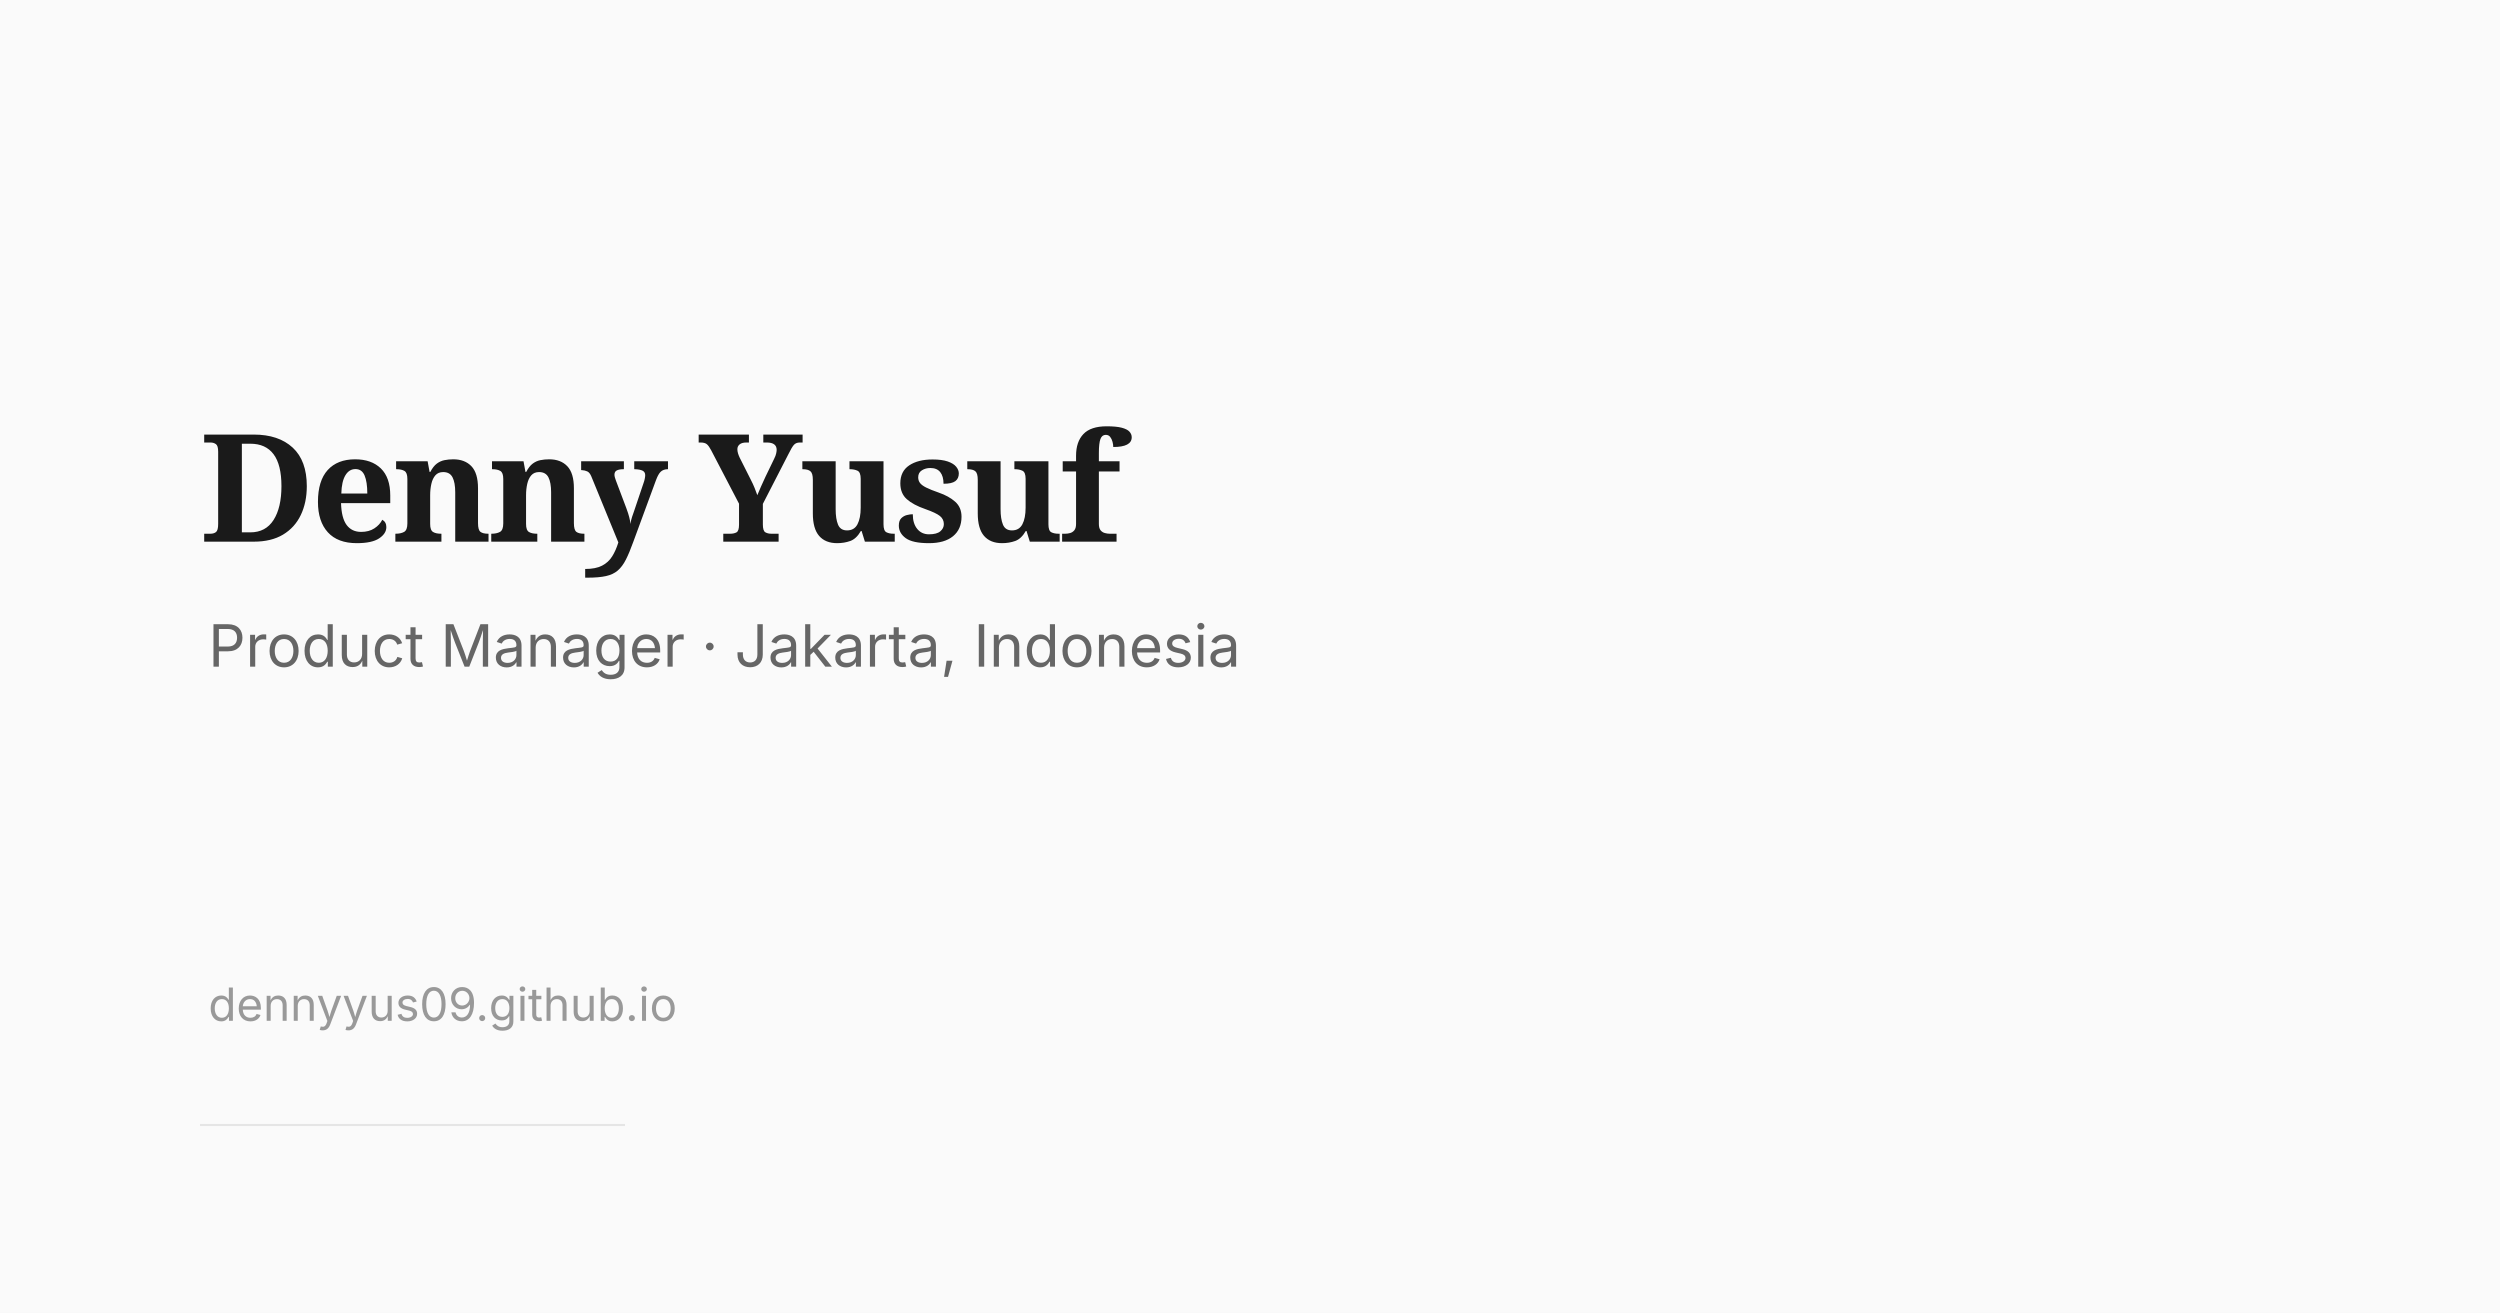
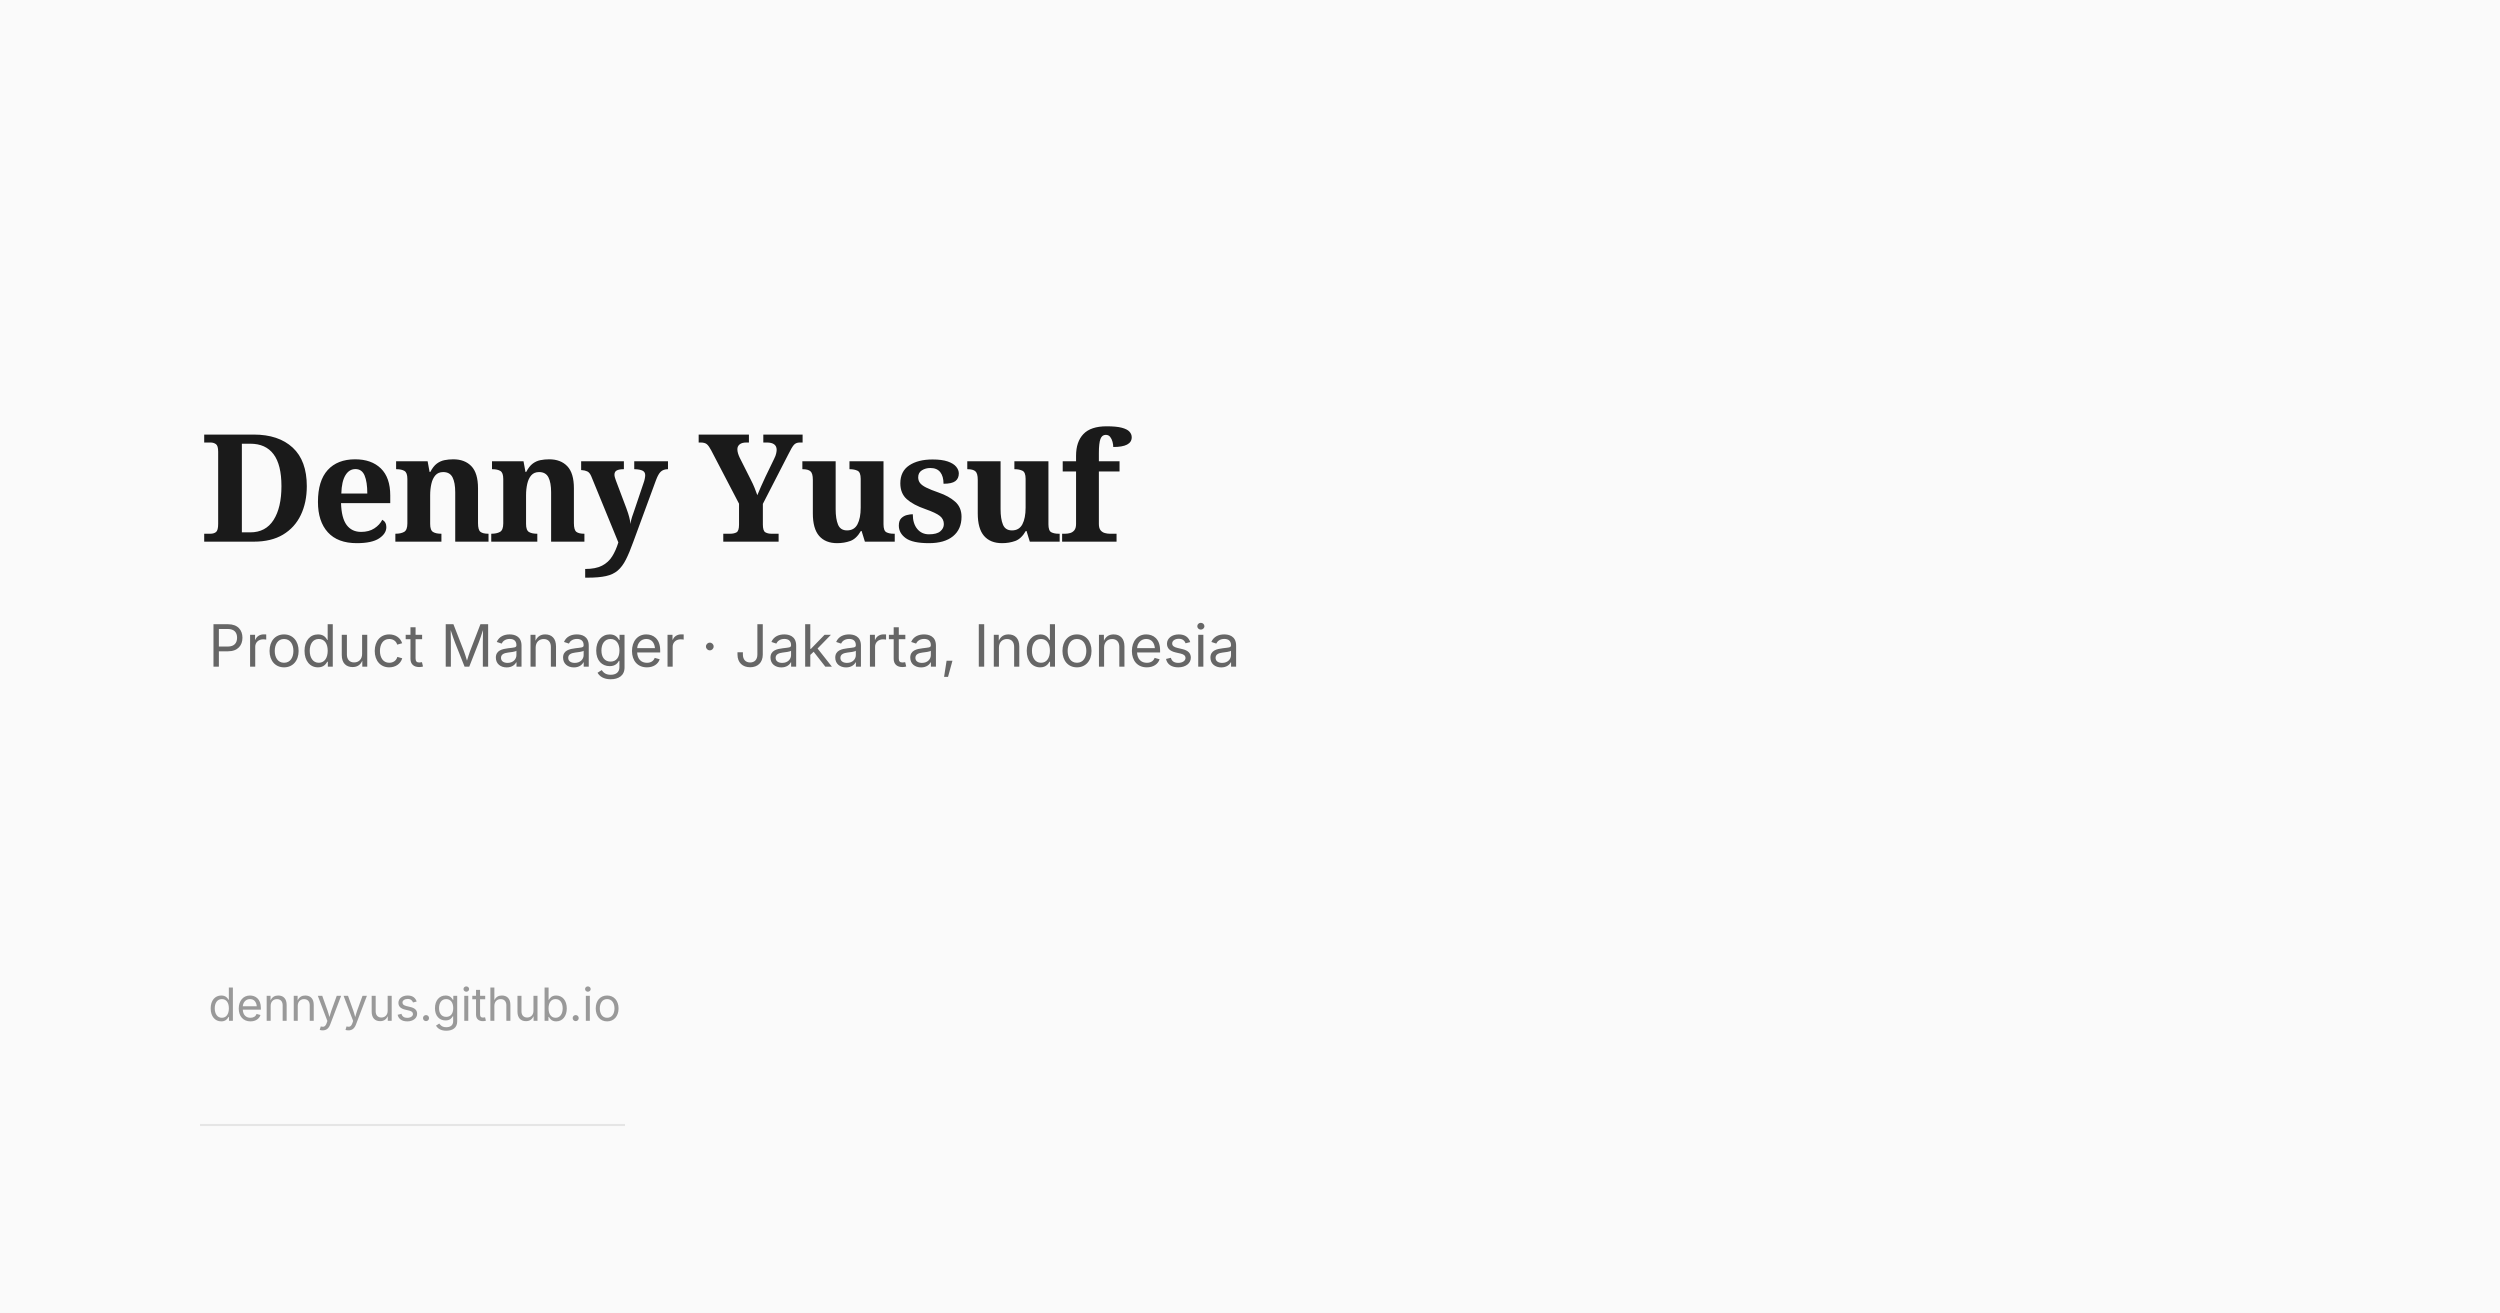
<svg xmlns="http://www.w3.org/2000/svg" width="1200" height="630" viewBox="0 0 1200 630">
  <rect width="1200" height="630" fill="#ffffff" />
  <rect x="0" y="0" width="1200" height="630" fill="#fafafa" />
  <text x="96" y="260" font-family="Georgia, serif" font-size="72" font-weight="700" fill="#1a1a1a" letter-spacing="-2">Denny Yusuf</text>
  <text x="100" y="320" font-family="-apple-system, BlinkMacSystemFont, sans-serif" font-size="28" font-weight="400" fill="#666666">Product Manager · Jakarta, Indonesia</text>
-   <text x="100" y="490" font-family="-apple-system, BlinkMacSystemFont, sans-serif" font-size="22" font-weight="400" fill="#999999">dennyyus09.github.io</text>
+   <text x="100" y="490" font-family="-apple-system, BlinkMacSystemFont, sans-serif" font-size="22" font-weight="400" fill="#999999">dennyyus.github.io</text>
  <line x1="96" y1="540" x2="300" y2="540" stroke="#e5e5e5" stroke-width="1" />
</svg>
